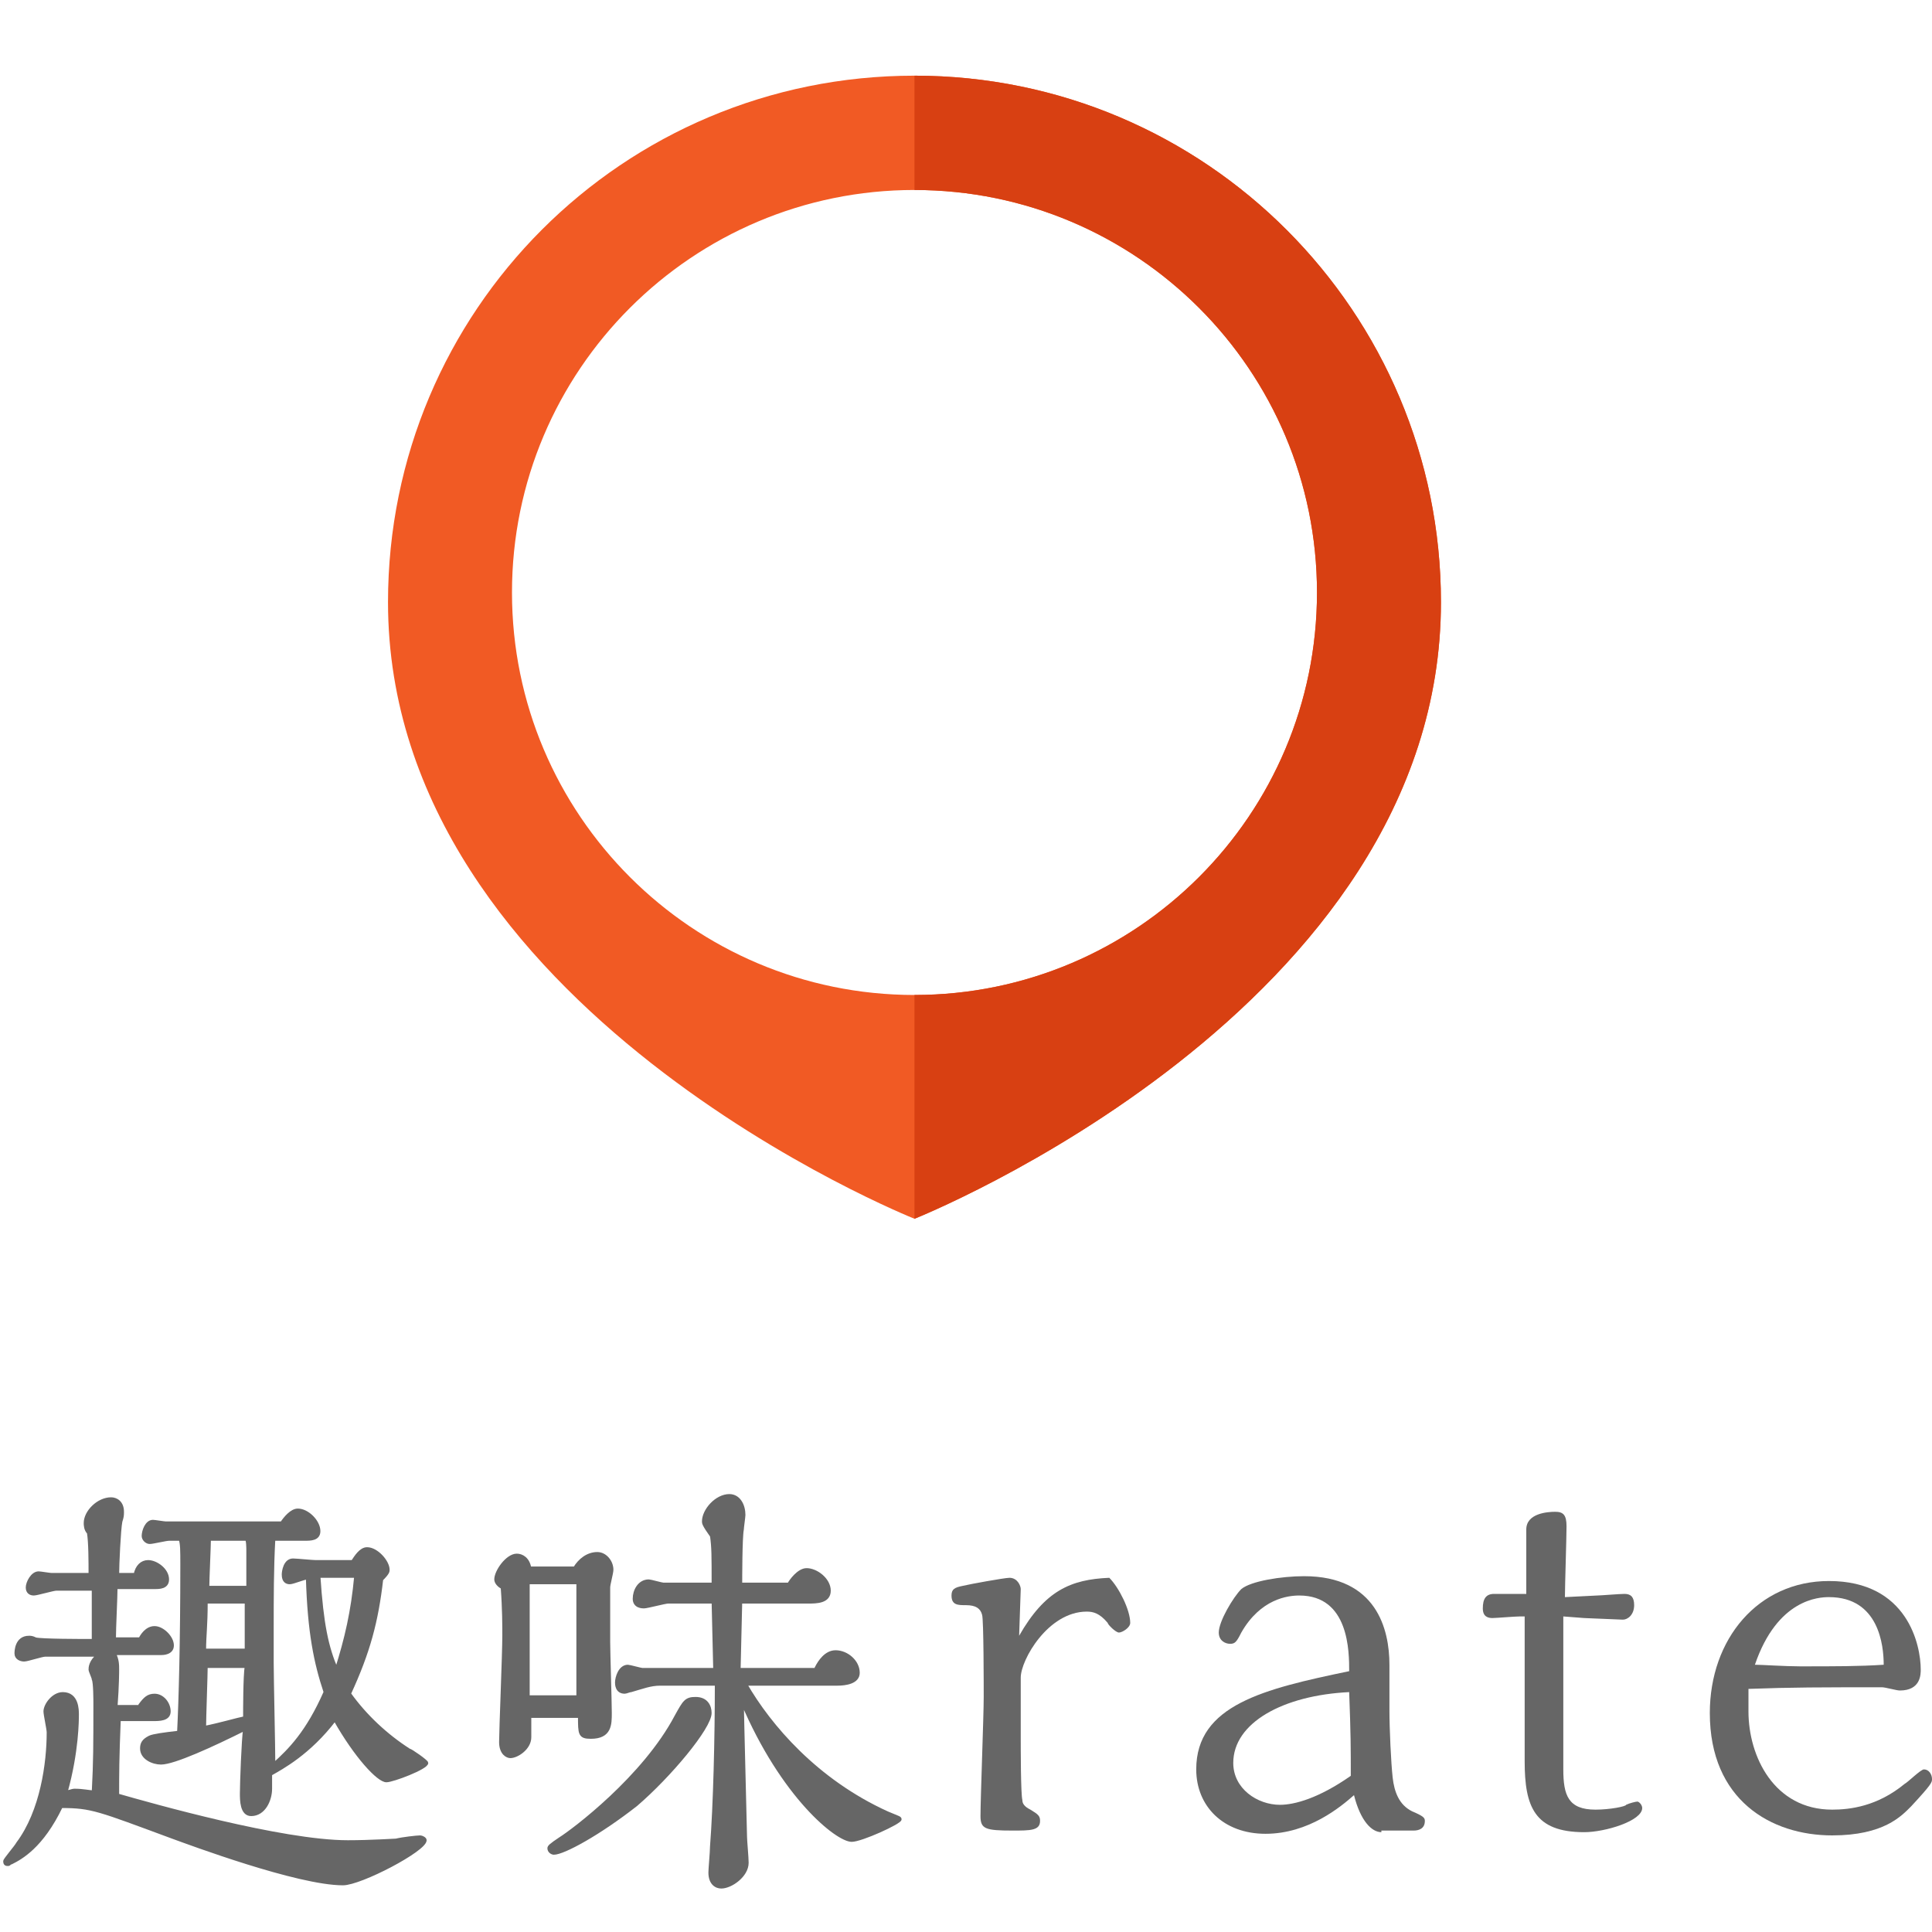
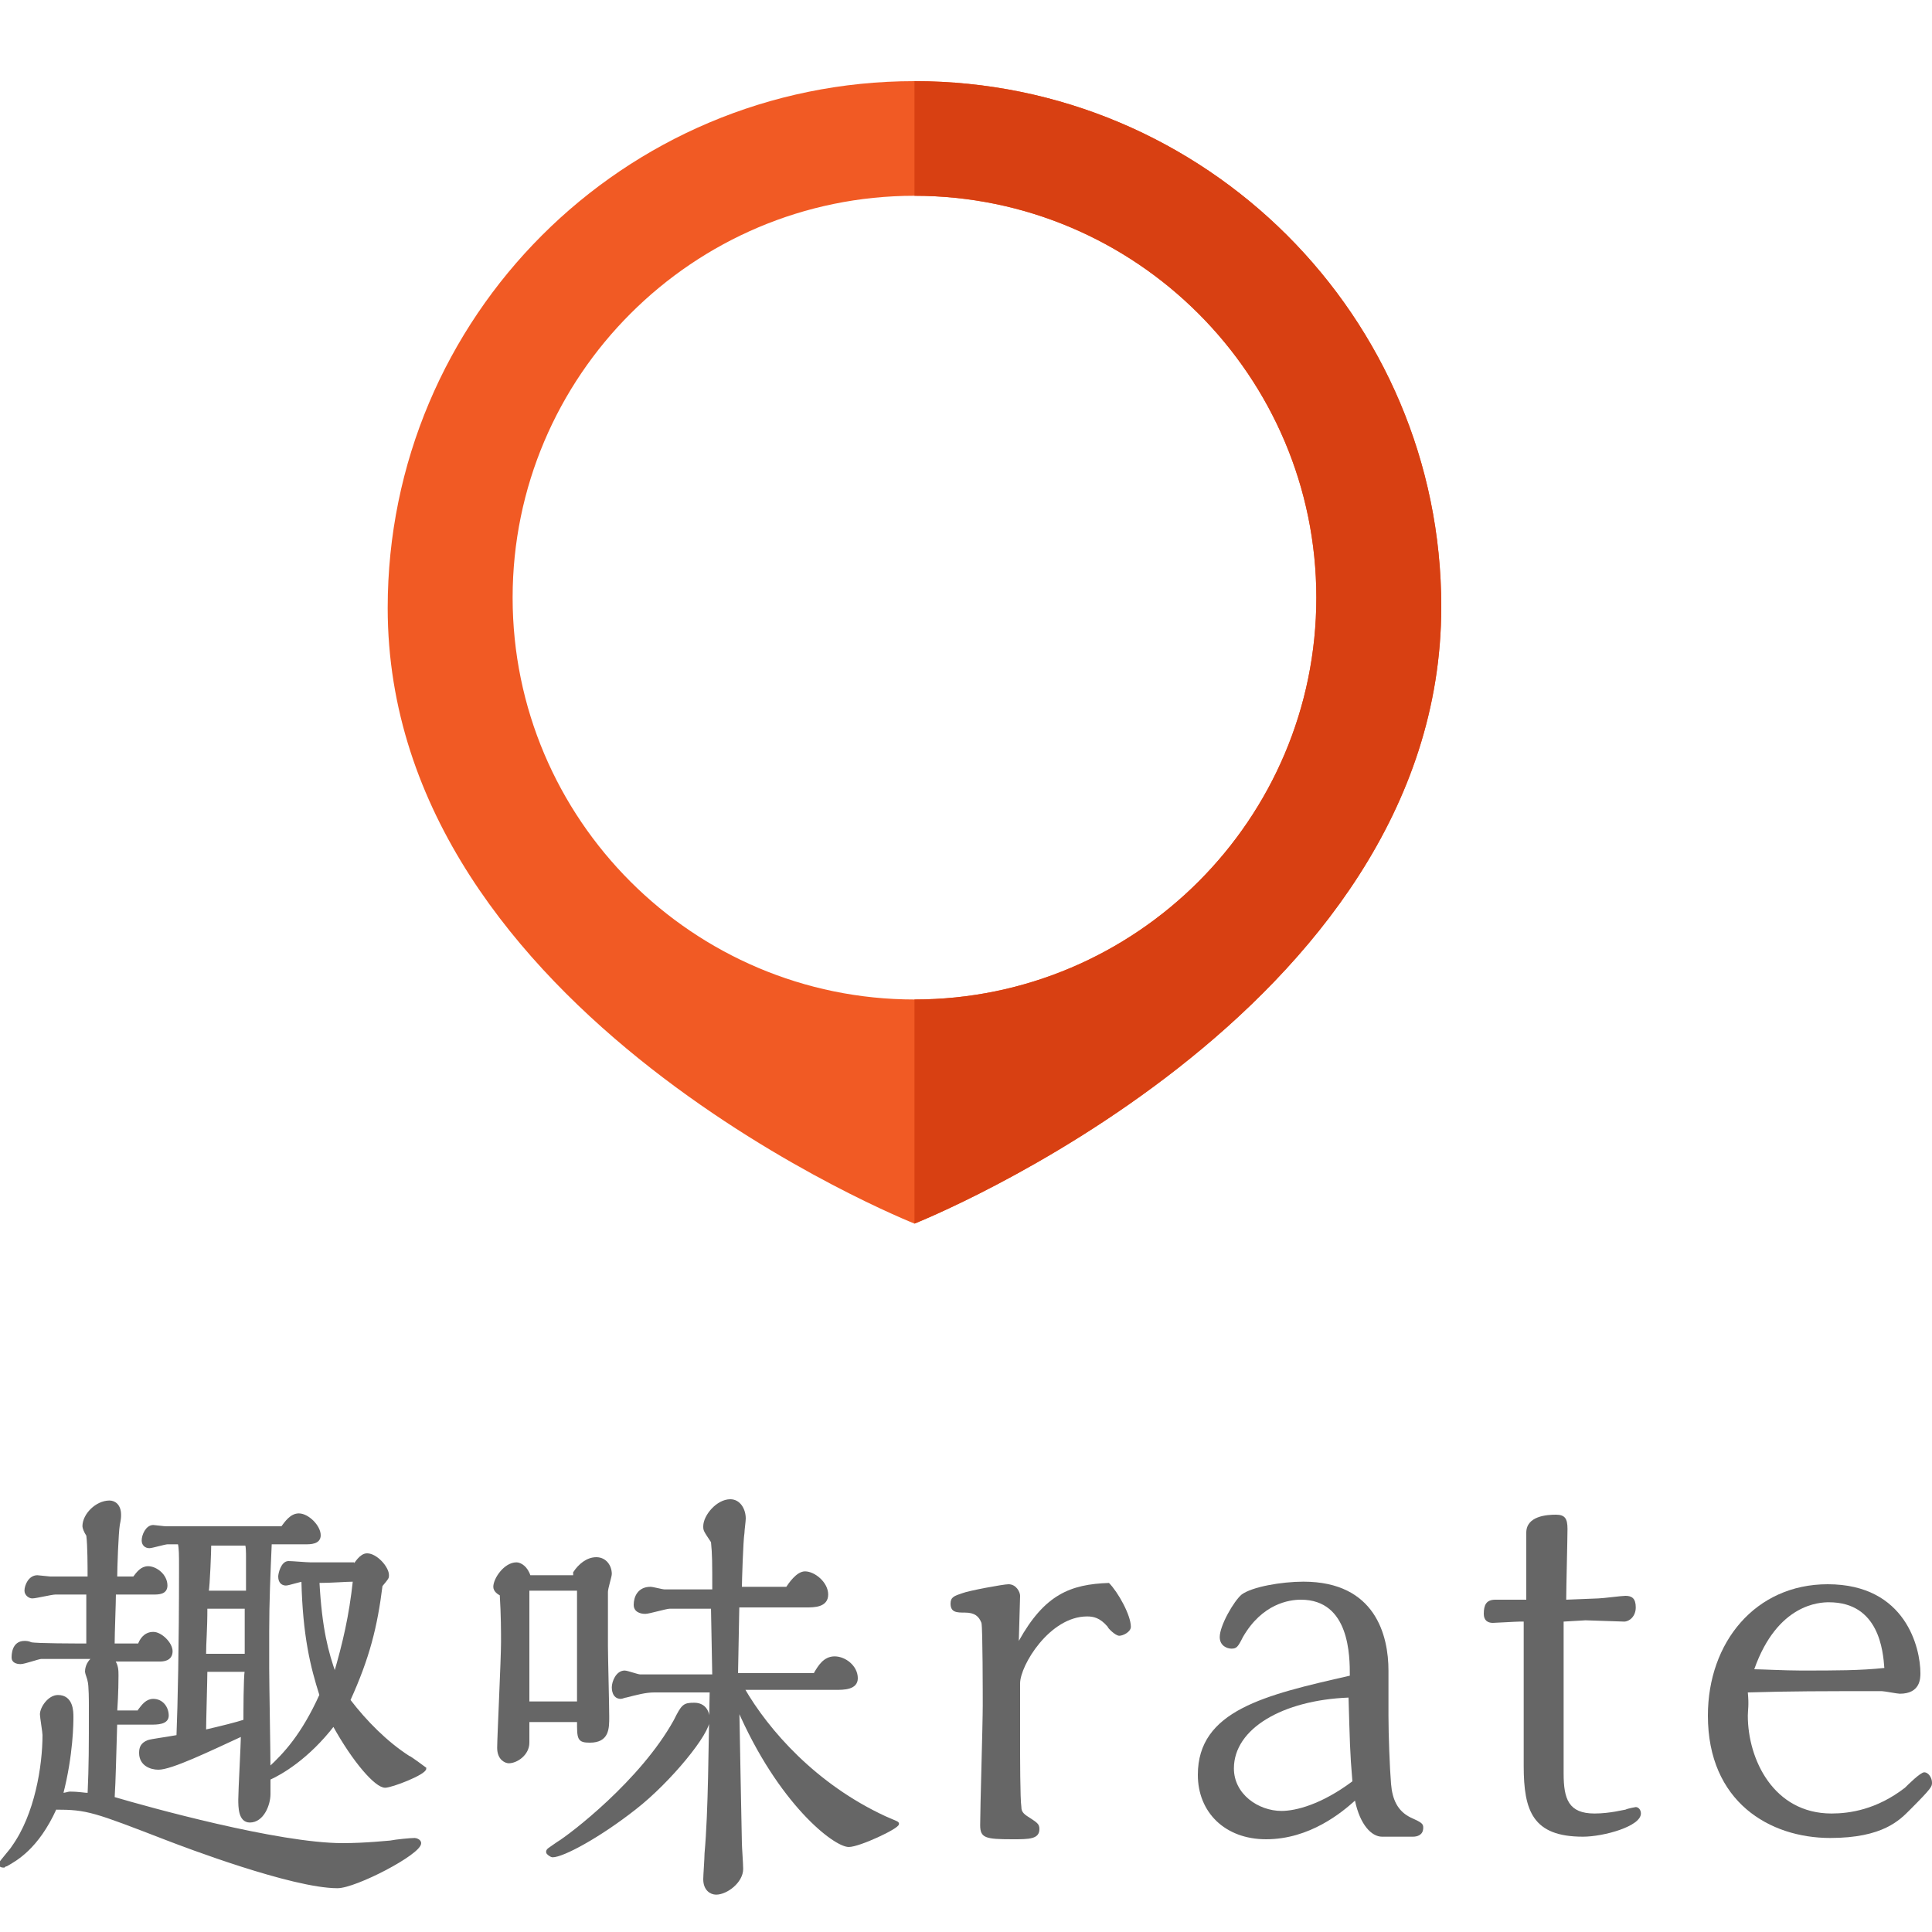
- <svg xmlns="http://www.w3.org/2000/svg" xmlns:xlink="http://www.w3.org/1999/xlink" version="1.1" id="レイヤー_1" x="0px" y="0px" width="120px" height="120px" viewBox="0 0 120 120" style="enable-background:new 0 0 120 120;" xml:space="preserve">
+ <svg xmlns="http://www.w3.org/2000/svg" xmlns:xlink="http://www.w3.org/1999/xlink" version="1.1" id="レイヤー_1" x="0px" y="0px" width="150px" height="150px" viewBox="0 0 150 150" style="enable-background:new 0 0 150 150;" xml:space="preserve">
  <style type="text/css">
	.st0{fill:#F15A24;}
	.st1{fill:#666666;stroke:#666666;stroke-width:0.2;stroke-miterlimit:10;}
	.st2{fill:#666666;}
	.st3{clip-path:url(#SVGID_2_);fill:#D84012;}
</style>
-   <path class="st0" d="M56.8,4.7c-18.1,0-32.7,14.6-32.7,32.7c0,25.3,32.7,38.3,32.7,38.3s32.7-13,32.7-38.3  C89.5,19.4,74.9,4.7,56.8,4.7z M56.8,61.8c-13.8,0-25-11.2-25-25c0-13.8,11.2-25,25-25s25,11.2,25,25C81.8,50.6,70.6,61.8,56.8,61.8  z" />
+   <path class="st0" d="M71,6.3c-22.6,0-40.9,18.3-40.9,40.9C30.1,78.8,71,95,71,95s40.9-16.2,40.9-47.9C111.9,24.6,93.6,6.3,71,6.3z   M71,77.6c-17.2,0-31.2-14-31.2-31.2c0-17.2,14-31.2,31.2-31.2s31.2,14,31.2,31.2C102.2,63.6,88.2,77.6,71,77.6z" />
  <g>
-     <path class="st1" d="M8.7,105.9c0.3-0.4,0.5-0.6,0.9-0.6c0.5,0,0.9,0.5,0.9,1c0,0.5-0.6,0.5-1,0.5c-0.2,0-1.5,0-2.1,0   c-0.1,2.5-0.1,3.3-0.1,4.7c2.1,0.6,10.2,2.9,14.3,2.9c1.4,0,2.9-0.1,3-0.1c0.4-0.1,1.3-0.2,1.5-0.2c0.1,0,0.3,0.1,0.3,0.2   c0,0.6-4,2.7-5.1,2.7c-2.8,0-9.5-2.5-10.6-2.9c-4.6-1.7-5-1.9-6.9-1.9c-1.2,2.5-2.5,3.2-3.1,3.5c-0.1,0-0.1,0.1-0.2,0.1   c-0.1,0-0.2,0-0.2-0.2c0-0.1,0.7-0.9,0.8-1.1c1.5-2,1.9-5,1.9-6.9c0-0.2-0.2-1.1-0.2-1.3c0-0.4,0.5-1.1,1.1-1.1   c0.9,0,0.9,1,0.9,1.3c0,0.3,0,2.3-0.7,4.8c0.2,0,0.4-0.1,0.5-0.1c0.6,0,0.9,0.1,1.2,0.1c0.1-1.9,0.1-2.9,0.1-5.5   c0-0.2,0-1.3-0.1-1.5c0-0.1-0.2-0.5-0.2-0.6c0-0.1,0-0.5,0.5-0.9h-2c-0.1,0-1.3,0-1.3,0c-0.2,0-1.1,0.3-1.3,0.3s-0.5-0.1-0.5-0.4   c0-0.1,0-1,0.8-1c0.1,0,0.2,0,0.4,0.1c0.3,0.1,2.9,0.1,3.6,0.1v-3.2H3.5c-0.2,0-1.2,0.3-1.4,0.3c-0.2,0-0.4-0.1-0.4-0.4   c0-0.3,0.3-0.9,0.7-0.9c0.1,0,0.7,0.1,0.8,0.1h2.4c0-0.8,0-2-0.1-2.6c-0.2-0.2-0.2-0.5-0.2-0.6c0-0.7,0.8-1.5,1.6-1.5   c0.3,0,0.7,0.2,0.7,0.8c0,0.2,0,0.3-0.1,0.6c-0.1,0.5-0.2,2.7-0.2,3.3h1.1C8.5,97.3,8.8,97,9.2,97c0.5,0,1.2,0.5,1.2,1.1   c0,0.5-0.5,0.5-0.8,0.5H7.2c0,0.6-0.1,2.5-0.1,3.2l1.6,0c0.1-0.2,0.4-0.7,0.9-0.7c0.5,0,1.1,0.6,1.1,1.1c0,0.5-0.6,0.5-0.7,0.5   c-0.4,0-2.4,0-2.9,0c0.2,0.4,0.2,0.7,0.2,1c0,0.1,0,1-0.1,2.3H8.7z M21.9,97c0.2-0.3,0.5-0.8,0.9-0.8c0.6,0,1.3,0.8,1.3,1.3   c0,0.1,0,0.2-0.4,0.6c-0.3,2.6-0.8,4.5-2,7.1c1,1.4,2.3,2.6,3.7,3.5c0.1,0,1.1,0.7,1.1,0.8c0,0.3-2.1,1.1-2.5,1.1   c-0.5,0-1.9-1.5-3.2-3.8c-1.6,2.1-3.3,3-4,3.4v0.9c0,0.7-0.4,1.6-1.2,1.6c-0.6,0-0.6-0.9-0.6-1.3c0-0.6,0.1-3.4,0.2-4   c-2,1-4.4,2.1-5.2,2.1c-0.5,0-1.2-0.3-1.2-0.9c0-0.3,0.1-0.5,0.5-0.7c0.2-0.1,0.9-0.2,1.8-0.3c0.1-2,0.2-5.6,0.2-10.4   c0-0.9,0-1.3-0.1-1.6h-0.7c-0.2,0-1,0.2-1.2,0.2c-0.2,0-0.4-0.2-0.4-0.4c0-0.3,0.2-0.9,0.6-0.9c0.1,0,0.7,0.1,0.8,0.1h7.2   c0.2-0.3,0.6-0.8,1-0.8c0.6,0,1.3,0.7,1.3,1.3c0,0.5-0.5,0.5-0.9,0.5H17c-0.1,1.8-0.1,3.7-0.1,5.5v2.2c0,0.9,0.1,5.3,0.1,6.3   c1-0.9,2.1-2,3.2-4.5c-0.6-1.8-1-3.7-1.1-7.1c-0.2,0-0.9,0.3-1.1,0.3c-0.2,0-0.4-0.1-0.4-0.5c0-0.2,0.1-0.9,0.6-0.9   c0.2,0,1.2,0.1,1.4,0.1H21.9z M12.8,103.5c0,0.5-0.1,3.2-0.1,3.8c1-0.2,2-0.5,2.5-0.6c0-0.5,0-2.6,0.1-3.2H12.8z M15.3,102.5   c0-1.3,0-1.8,0-3h-2.5c0,1.5-0.1,2.1-0.1,3H15.3z M15.4,98.6c0-0.2,0-2.2,0-2.3c0-0.1,0-0.7-0.1-0.7H13c0,0.4-0.1,2.5-0.1,3H15.4z    M19.8,97.9c0.2,3,0.5,4.4,1.1,5.8c0.6-1.9,1-3.6,1.2-5.8C21.5,97.9,20.7,97.9,19.8,97.9z" />
-     <path class="st1" d="M35.7,97.4c0.3-0.5,0.8-0.9,1.4-0.9c0.5,0,0.9,0.5,0.9,1c0,0.2-0.2,0.9-0.2,1.1v3.4c0,0.6,0.1,3.7,0.1,4.4   c0,0.7,0,1.5-1.2,1.5c-0.7,0-0.7-0.2-0.7-1.3h-3.1c0,0.4,0,1,0,1.3c0,0.7-0.8,1.2-1.2,1.2c-0.2,0-0.6-0.2-0.6-0.9   c0-0.7,0.2-5.5,0.2-6.6c0-0.6,0-1.7-0.1-3c-0.2-0.1-0.4-0.3-0.4-0.5c0-0.5,0.7-1.5,1.3-1.5c0.3,0,0.7,0.2,0.8,0.8H35.7z    M35.9,105.4v-7.1h-3.1v7.1H35.9z M39.5,112.1c-2.3,1.8-4.5,3-5.1,3c-0.1,0-0.3-0.1-0.3-0.3c0-0.1,0.1-0.2,0.7-0.6   c0.8-0.5,5.2-3.8,7.2-7.6c0.5-0.9,0.6-1.1,1.2-1.1c0.7,0,0.9,0.5,0.9,0.9C44.1,107.3,41.6,110.3,39.5,112.1z M50.7,103.6   c0.2-0.4,0.6-1,1.2-1c0.7,0,1.4,0.6,1.4,1.3c0,0.6-0.8,0.7-1.3,0.7c-0.8,0-4.8,0-5.7,0c1.5,2.6,4.4,6,8.8,8   c0.7,0.3,0.8,0.3,0.8,0.4c0,0.2-2.4,1.3-3,1.3c-0.9,0-4.3-2.7-6.8-8.6c0,0.5,0.2,8.2,0.2,8.4c0,0.2,0.1,1.3,0.1,1.6   c0,0.8-1,1.5-1.6,1.5c-0.3,0-0.7-0.2-0.7-0.9c0-0.2,0.1-1.3,0.1-1.6c0.2-2.6,0.3-6.7,0.3-10.1h-3.5c-0.6,0-1.1,0.2-1.8,0.4   c-0.1,0-0.3,0.1-0.4,0.1c-0.5,0-0.5-0.5-0.5-0.6c0-0.3,0.2-1,0.7-1c0.1,0,0.8,0.2,0.9,0.2h4.5l-0.1-4.2h-2.8   c-0.2,0-1.3,0.3-1.5,0.3c-0.1,0-0.6,0-0.6-0.5s0.3-1.1,0.9-1.1c0.1,0,0.8,0.2,0.9,0.2h3.1c0-1.8,0-2.3-0.1-3   c-0.5-0.7-0.5-0.8-0.5-0.9c0-0.7,0.8-1.6,1.6-1.6c0.6,0,0.9,0.6,0.9,1.2c0,0.1-0.1,0.8-0.1,0.9c-0.1,0.5-0.1,3.1-0.1,3.4H49   c0.1-0.2,0.6-0.9,1.1-0.9c0.6,0,1.4,0.6,1.4,1.3c0,0.7-0.8,0.7-1.3,0.7H46l-0.1,4.2H50.7z" />
-     <path class="st2" d="M63.3,101.6c1.6-2.8,3.2-3.5,5.6-3.6c0.6,0.6,1.3,2,1.3,2.8c0,0.3-0.5,0.6-0.7,0.6c-0.2,0-0.7-0.5-0.7-0.6   c-0.5-0.6-0.9-0.7-1.3-0.7c-2.4,0-4.1,3-4.1,4.1v3.7c0,0.7,0,3.5,0.1,3.9c0,0.2,0.1,0.4,0.5,0.6c0.5,0.3,0.6,0.4,0.6,0.7   c0,0.6-0.6,0.6-1.7,0.6c-1.7,0-2-0.1-2-0.9c0-1.1,0.2-6.2,0.2-7.4c0-0.6,0-4.8-0.1-5.1c-0.1-0.4-0.4-0.6-1-0.6   c-0.5,0-0.9,0-0.9-0.6c0-0.4,0.2-0.5,0.7-0.6c0.4-0.1,2.6-0.5,2.9-0.5c0.5,0,0.7,0.5,0.7,0.7L63.3,101.6z" />
-     <path class="st2" d="M85.8,113.8c-0.6,0-1.3-0.7-1.7-2.3c-0.8,0.7-2.8,2.4-5.5,2.4c-2.6,0-4.3-1.7-4.3-4c0-4,4.2-5,9.5-6.1   c0-1.2,0-4.7-3.1-4.7c-0.7,0-2.4,0.2-3.6,2.3c-0.3,0.6-0.4,0.7-0.7,0.7c-0.3,0-0.7-0.2-0.7-0.7c0-0.7,0.9-2.2,1.4-2.7   c0.6-0.5,2.5-0.8,3.9-0.8c4.5,0,5.3,3.3,5.3,5.5c0,0.4,0,2.4,0,2.8c0,1.2,0.1,3.3,0.2,4.2c0.1,0.9,0.4,1.7,1.2,2.1   c0.7,0.3,0.8,0.4,0.8,0.6c0,0.5-0.4,0.6-0.7,0.6H85.8z M83.8,105.1c-4.1,0.2-7.2,1.9-7.2,4.4c0,1.6,1.5,2.6,2.9,2.6   c0.9,0,2.4-0.4,4.4-1.8C83.9,108.5,83.9,107.8,83.8,105.1z" />
-     <path class="st2" d="M97.1,100.4l0,9.5c0,1.6,0.3,2.5,2,2.5c0.9,0,1.9-0.2,1.9-0.3c0.2-0.1,0.6-0.2,0.7-0.2c0.1,0,0.3,0.2,0.3,0.4   c0,0.8-2.3,1.5-3.6,1.5c-3.1,0-3.7-1.6-3.7-4.4c0-1.3,0-7.6,0-9h-0.3c-0.3,0-1.5,0.1-1.7,0.1c-0.3,0-0.6-0.1-0.6-0.6   c0-0.6,0.2-0.9,0.7-0.9l2,0c0-0.5,0-2.9,0-3.5V95c0-1,1.3-1.1,1.8-1.1s0.7,0.2,0.7,0.9s-0.1,3.7-0.1,4.4l2-0.1   c0.2,0,1.4-0.1,1.7-0.1c0.4,0,0.6,0.2,0.6,0.7c0,0.6-0.4,0.9-0.7,0.9l-2.4-0.1L97.1,100.4z" />
-     <path class="st2" d="M108.6,106.3c0,2.8,1.6,6.1,5.2,6.1c1.1,0,2.8-0.2,4.5-1.6c0.2-0.1,1-0.9,1.2-0.9c0.3,0,0.5,0.3,0.5,0.6   c0,0.2,0,0.3-1.3,1.7c-0.6,0.6-1.7,1.8-4.9,1.8c-3.8,0-7.6-2.2-7.6-7.6c0-4.6,3-8.2,7.4-8.2c4.9,0,5.7,4,5.7,5.5   c0,0.3,0,1.3-1.3,1.3c-0.2,0-0.9-0.2-1.1-0.2c-3.8,0-5.6,0-8.3,0.1C108.6,105.6,108.6,106,108.6,106.3z M113.6,99.2   c-0.6,0-3.2,0.1-4.6,4.2c0.4,0,1.9,0.1,2.8,0.1c2.2,0,3.7,0,5.2-0.1C117,102.2,116.7,99.2,113.6,99.2z" />
+     <path class="st1" d="M10.8,132.8c0.3-0.4,0.6-0.8,1.1-0.8c0.7,0,1.1,0.6,1.1,1.2c0,0.6-0.8,0.6-1.3,0.6c-0.2,0-1.8,0-2.7,0   c-0.1,3.1-0.1,4.1-0.2,5.8c2.7,0.8,12.8,3.6,17.8,3.6c1.8,0,3.6-0.2,3.7-0.2c0.5-0.1,1.6-0.2,1.9-0.2c0.1,0,0.4,0.1,0.4,0.3   c0,0.8-5,3.4-6.4,3.4c-3.5,0-11.9-3.2-13.2-3.7c-5.7-2.2-6.2-2.4-8.7-2.4c-1.4,3.1-3.1,4-3.8,4.4c-0.1,0-0.2,0.1-0.2,0.1   c-0.1,0-0.3,0-0.3-0.2c0-0.1,0.9-1.1,1-1.3c1.8-2.5,2.4-6.3,2.4-8.7c0-0.2-0.2-1.4-0.2-1.6c0-0.5,0.6-1.4,1.3-1.4   c1.1,0,1.1,1.2,1.1,1.6c0,0.4,0,2.9-0.8,6c0.3,0,0.5-0.1,0.6-0.1c0.8,0,1.1,0.1,1.5,0.1c0.1-2.3,0.1-3.6,0.1-6.9   c0-0.2,0-1.6-0.1-1.9c0-0.1-0.2-0.6-0.2-0.7c0-0.1,0-0.7,0.6-1.1H4.9c-0.1,0-1.6,0-1.7,0c-0.2,0-1.3,0.4-1.6,0.4S1,129,1,128.7   c0-0.2,0-1.2,0.9-1.2c0.1,0,0.3,0,0.5,0.1c0.4,0.1,3.6,0.1,4.4,0.1v-4H4.3c-0.3,0-1.5,0.3-1.8,0.3c-0.2,0-0.5-0.2-0.5-0.5   c0-0.4,0.3-1.1,0.9-1.1c0.1,0,0.9,0.1,1,0.1h3c0-0.9,0-2.5-0.1-3.3c-0.2-0.3-0.3-0.6-0.3-0.7c0-0.9,1-1.9,2-1.9   c0.4,0,0.8,0.3,0.8,1c0,0.2,0,0.3-0.1,0.8c-0.1,0.6-0.2,3.3-0.2,4.1h1.4c0.3-0.4,0.6-0.8,1.1-0.8c0.6,0,1.4,0.6,1.4,1.4   c0,0.6-0.6,0.6-1,0.6H8.9c0,0.8-0.1,3.1-0.1,4l2,0c0.1-0.3,0.4-0.9,1.1-0.9c0.6,0,1.4,0.8,1.4,1.4c0,0.7-0.7,0.7-0.9,0.7   c-0.5,0-3,0-3.6,0c0.3,0.4,0.3,0.8,0.3,1.2c0,0.2,0,1.3-0.1,2.8H10.8z M27.4,121.7c0.2-0.3,0.6-1,1.1-1c0.7,0,1.6,1,1.6,1.6   c0,0.2,0,0.2-0.5,0.8c-0.4,3.2-1,5.6-2.5,8.9c1.3,1.7,2.9,3.3,4.6,4.4c0.1,0,1.3,0.9,1.3,0.9c0,0.4-2.6,1.4-3.1,1.4   c-0.7,0-2.4-1.9-4-4.8c-2,2.6-4.1,3.8-5,4.2v1.2c0,0.8-0.5,2.1-1.5,2.1c-0.8,0-0.8-1.1-0.8-1.7c0-0.7,0.2-4.2,0.2-5   c-2.6,1.2-5.5,2.6-6.5,2.6c-0.6,0-1.4-0.3-1.4-1.2c0-0.4,0.1-0.7,0.6-0.9c0.3-0.1,1.2-0.2,2.3-0.4c0.1-2.5,0.2-7,0.2-13   c0-1.1,0-1.6-0.1-2h-0.9c-0.2,0-1.2,0.3-1.4,0.3c-0.3,0-0.5-0.2-0.5-0.5c0-0.4,0.3-1.1,0.8-1.1c0.1,0,0.8,0.1,1,0.1h9   c0.3-0.4,0.7-1,1.3-1c0.7,0,1.6,0.9,1.6,1.6c0,0.6-0.7,0.6-1.1,0.6h-2.7c-0.1,2.3-0.2,4.6-0.2,6.9v2.8c0,1.1,0.1,6.6,0.1,7.8   c1.2-1.1,2.6-2.6,4-5.7c-0.7-2.2-1.3-4.6-1.4-8.9c-0.2,0-1.1,0.3-1.3,0.3c-0.2,0-0.5-0.1-0.5-0.6c0-0.2,0.2-1.1,0.7-1.1   c0.3,0,1.4,0.1,1.7,0.1H27.4z M16,129.7c0,0.7-0.1,4-0.1,4.7c1.3-0.3,2.5-0.6,3.1-0.8c0-0.6,0-3.3,0.1-3.9H16z M19.1,128.5   c0-1.6,0-2.2,0-3.7H16c0,1.9-0.1,2.6-0.1,3.7H19.1z M19.2,123.6c0-0.3,0-2.7,0-2.8c0-0.1,0-0.9-0.1-0.9h-2.8c0,0.5-0.1,3.2-0.2,3.7   H19.2z M24.7,122.8c0.2,3.7,0.7,5.5,1.3,7.2c0.7-2.4,1.2-4.5,1.5-7.3C26.8,122.7,25.8,122.8,24.7,122.8z" />
+     <path class="st1" d="M44.6,122.1c0.4-0.6,1-1.1,1.7-1.1c0.7,0,1.1,0.6,1.1,1.2c0,0.2-0.3,1.1-0.3,1.4v4.2c0,0.8,0.1,4.6,0.1,5.5   c0,0.9,0,1.9-1.4,1.9c-0.9,0-0.9-0.2-0.9-1.6H41c0,0.5,0,1.2,0,1.7c0,0.9-0.9,1.5-1.5,1.5c-0.2,0-0.8-0.2-0.8-1.1   c0-0.8,0.3-6.9,0.3-8.2c0-0.8,0-2.1-0.1-3.7c-0.2-0.1-0.5-0.3-0.5-0.6c0-0.6,0.8-1.8,1.7-1.8c0.3,0,0.8,0.3,1,1H44.6z M44.9,132.2   v-8.8H41v8.8H44.9z M49.3,140.4c-2.8,2.2-5.6,3.7-6.4,3.7c-0.1,0-0.4-0.2-0.4-0.3c0-0.2,0.1-0.2,0.8-0.7c1-0.6,6.5-4.8,9.1-9.5   c0.6-1.2,0.7-1.3,1.5-1.3c0.8,0,1.1,0.6,1.1,1.2C55.1,134.5,52,138.3,49.3,140.4z M63.3,129.9c0.3-0.5,0.7-1.2,1.5-1.2   c0.8,0,1.7,0.7,1.7,1.6c0,0.8-1,0.8-1.6,0.8c-1,0-6,0-7.2,0c1.9,3.3,5.6,7.5,11,10c0.9,0.4,1,0.4,1,0.5c0,0.3-3,1.7-3.8,1.7   c-1.1,0-5.4-3.3-8.6-10.7c0,0.6,0.2,10.3,0.2,10.5c0,0.3,0.1,1.6,0.1,2c0,1-1.2,1.9-2,1.9c-0.4,0-0.9-0.3-0.9-1.1   c0-0.3,0.1-1.6,0.1-2c0.3-3.3,0.3-8.4,0.4-12.6h-4.4c-0.7,0-1.4,0.2-2.2,0.4c-0.1,0-0.3,0.1-0.4,0.1c-0.6,0-0.6-0.7-0.6-0.8   c0-0.4,0.3-1.2,0.9-1.2c0.2,0,1,0.3,1.2,0.3h5.7l-0.1-5.3H52c-0.3,0-1.6,0.4-1.9,0.4c-0.1,0-0.8,0-0.8-0.6s0.3-1.3,1.2-1.3   c0.2,0,0.9,0.2,1.1,0.2h3.8c0-2.2,0-2.8-0.1-3.8c-0.6-0.9-0.6-0.9-0.6-1.2c0-0.8,1-2,2-2c0.7,0,1.1,0.7,1.1,1.4   c0,0.2-0.1,0.9-0.1,1.1c-0.1,0.6-0.2,3.8-0.2,4.3h3.6c0.2-0.3,0.8-1.2,1.4-1.2c0.7,0,1.7,0.8,1.7,1.7c0,0.9-1,0.9-1.6,0.9h-5.3   l-0.1,5.3H63.3z" />
+     <path class="st2" d="M79.1,127.4c2-3.6,4-4.4,7-4.5c0.7,0.7,1.7,2.5,1.7,3.4c0,0.4-0.6,0.7-0.9,0.7c-0.3,0-0.9-0.6-0.9-0.7   c-0.6-0.7-1.1-0.8-1.6-0.8c-2.9,0-5.2,3.8-5.2,5.2v4.7c0,0.8,0,4.3,0.1,4.9c0,0.3,0.1,0.5,0.6,0.8c0.6,0.4,0.8,0.5,0.8,0.9   c0,0.8-0.8,0.8-2.1,0.8c-2.1,0-2.5-0.1-2.5-1.1c0-1.3,0.2-7.8,0.2-9.3c0-0.7,0-6-0.1-6.4c-0.2-0.5-0.5-0.8-1.3-0.8   c-0.6,0-1.1,0-1.1-0.7c0-0.5,0.3-0.6,0.9-0.8c0.5-0.2,3.2-0.7,3.6-0.7c0.6,0,0.9,0.6,0.9,0.9L79.1,127.4z" />
+     <path class="st2" d="M107.3,142.6c-0.8,0-1.7-0.9-2.1-2.8c-1,0.9-3.5,3-6.9,3c-3.2,0-5.3-2.1-5.3-5c0-5,5.2-6.2,11.8-7.7   c0-1.5,0-5.9-3.8-5.9c-0.9,0-3,0.3-4.5,2.9c-0.4,0.8-0.5,0.9-0.9,0.9c-0.3,0-0.9-0.2-0.9-0.9c0-0.9,1.1-2.8,1.7-3.3   c0.8-0.6,3.1-1,4.8-1c5.6,0,6.6,4.2,6.6,6.9c0,0.5,0,2.9,0,3.5c0,1.5,0.1,4.1,0.2,5.3c0.1,1.2,0.5,2.1,1.5,2.6c0.9,0.4,1,0.5,1,0.8   c0,0.6-0.5,0.7-0.8,0.7H107.3z M104.7,131.8c-5.1,0.2-8.9,2.4-8.9,5.5c0,2,1.9,3.3,3.7,3.3c1.1,0,3.1-0.5,5.5-2.3   C104.8,136,104.8,135.1,104.7,131.8z" />
+     <path class="st2" d="M121.4,125.9l0,11.8c0,2,0.4,3.1,2.4,3.1c1.2,0,2.3-0.3,2.4-0.3c0.2-0.1,0.8-0.2,0.8-0.2   c0.2,0,0.4,0.2,0.4,0.5c0,1-2.9,1.8-4.5,1.8c-3.9,0-4.6-2-4.6-5.5c0-1.6,0-9.4,0-11.2H118c-0.3,0-1.9,0.1-2.1,0.1   c-0.4,0-0.7-0.2-0.7-0.7c0-0.7,0.2-1.1,0.9-1.1l2.4,0c0-0.6,0-3.7,0-4.4v-0.8c0-1.3,1.6-1.4,2.3-1.4s0.9,0.3,0.9,1.1   s-0.1,4.6-0.1,5.5l2.5-0.1c0.3,0,1.8-0.2,2.1-0.2c0.5,0,0.8,0.2,0.8,0.9c0,0.7-0.5,1.1-0.9,1.1l-3-0.1L121.4,125.9z" />
+     <path class="st2" d="M135.7,133.2c0,3.4,2,7.6,6.5,7.6c1.4,0,3.5-0.3,5.7-2c0.2-0.2,1.2-1.2,1.5-1.2c0.3,0,0.6,0.4,0.6,0.8   c0,0.3,0,0.4-1.7,2.1c-0.8,0.8-2.1,2.2-6.2,2.2c-4.7,0-9.5-2.8-9.5-9.5c0-5.7,3.7-10.2,9.3-10.2c6.1,0,7.2,5,7.2,6.9   c0,0.4,0,1.6-1.6,1.6c-0.2,0-1.2-0.2-1.4-0.2c-4.7,0-7,0-10.4,0.1C135.8,132.4,135.7,132.8,135.7,133.2z M142,124.4   c-0.7,0-4,0.1-5.8,5.2c0.5,0,2.4,0.1,3.6,0.1c2.8,0,4.6,0,6.5-0.2C146.2,128.2,145.9,124.4,142,124.4z" />
  </g>
  <g>
    <defs>
-       <rect id="SVGID_1_" x="56.8" y="-0.2" width="33.6" height="75.9" />
+       <rect id="SVGID_1_" x="71" y="0.1" width="42" height="94.9" />
    </defs>
    <clipPath id="SVGID_2_">
      <use xlink:href="#SVGID_1_" style="overflow:visible;" />
    </clipPath>
-     <path class="st3" d="M56.8,4.7c-18.1,0-32.7,14.6-32.7,32.7c0,25.3,32.7,38.3,32.7,38.3s32.7-13,32.7-38.3   C89.5,19.4,74.9,4.7,56.8,4.7z M56.8,61.8c-13.8,0-25-11.2-25-25c0-13.8,11.2-25,25-25s25,11.2,25,25   C81.8,50.6,70.6,61.8,56.8,61.8z" />
+     <path class="st3" d="M71,6.3c-22.6,0-40.9,18.3-40.9,40.9C30.1,78.8,71,95,71,95s40.9-16.2,40.9-47.9C111.9,24.6,93.6,6.3,71,6.3z    M71,77.6c-17.2,0-31.2-14-31.2-31.2c0-17.2,14-31.2,31.2-31.2s31.2,14,31.2,31.2C102.2,63.6,88.2,77.6,71,77.6z" />
  </g>
</svg>
